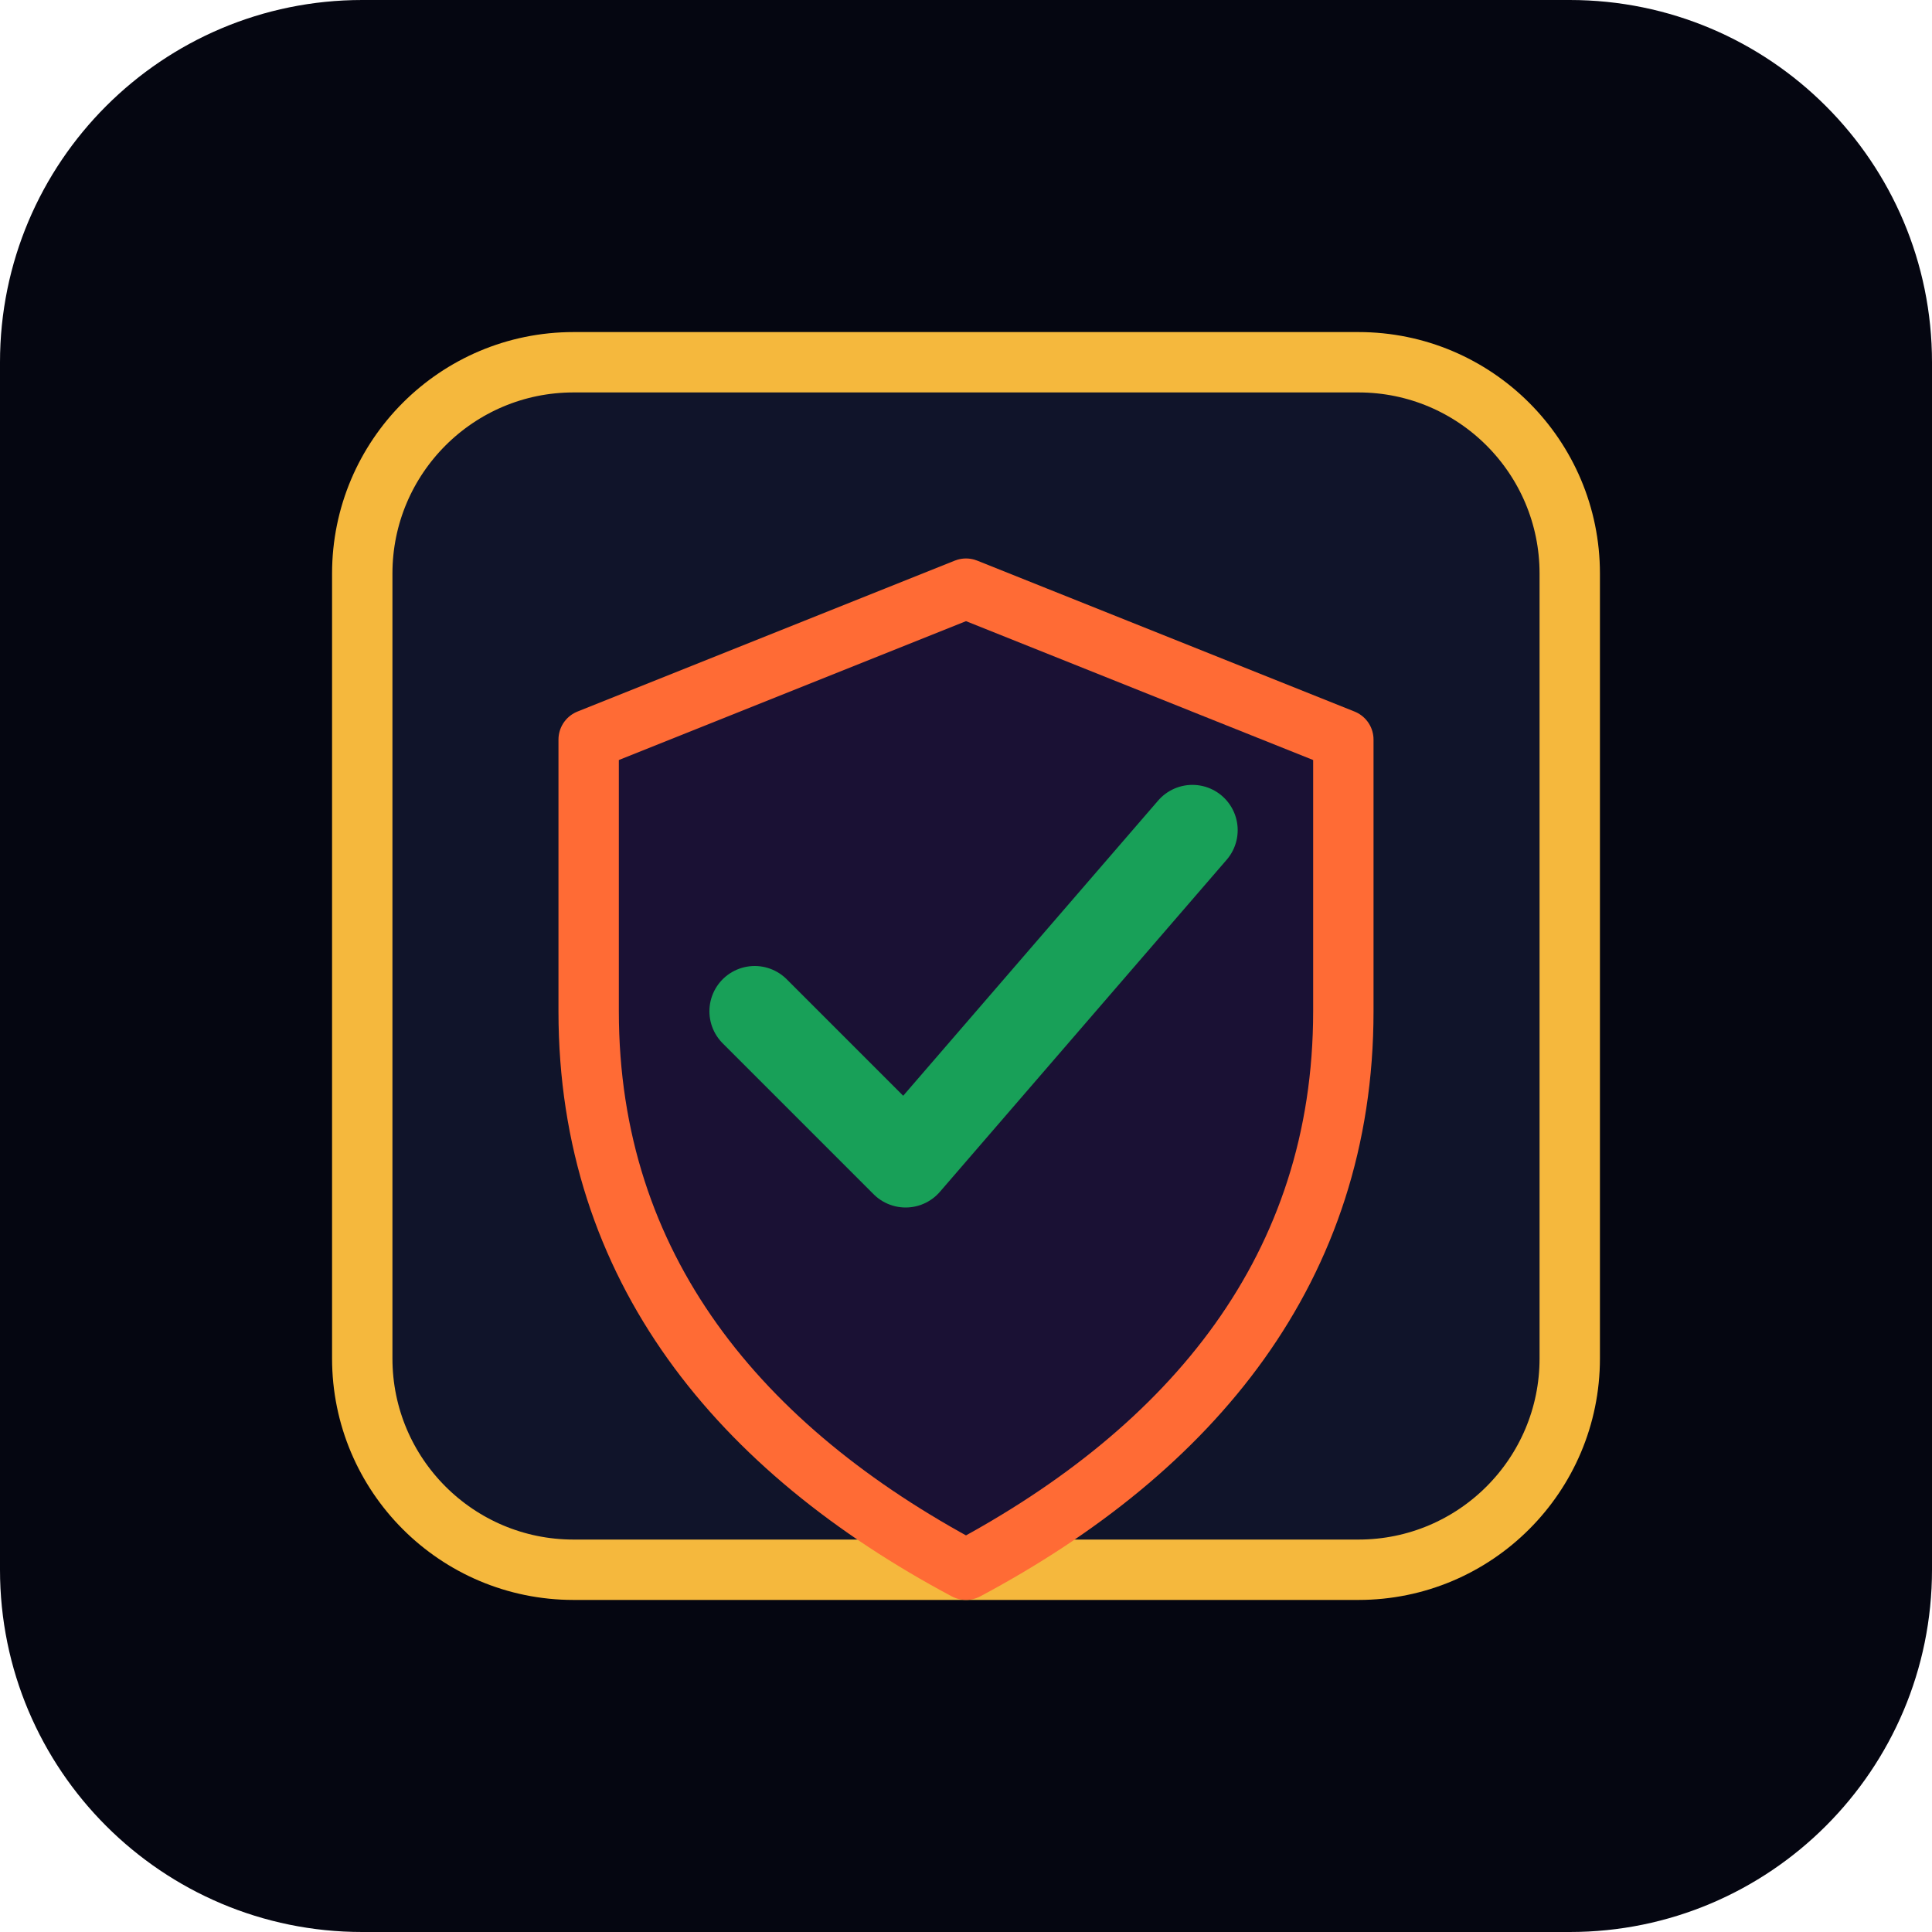
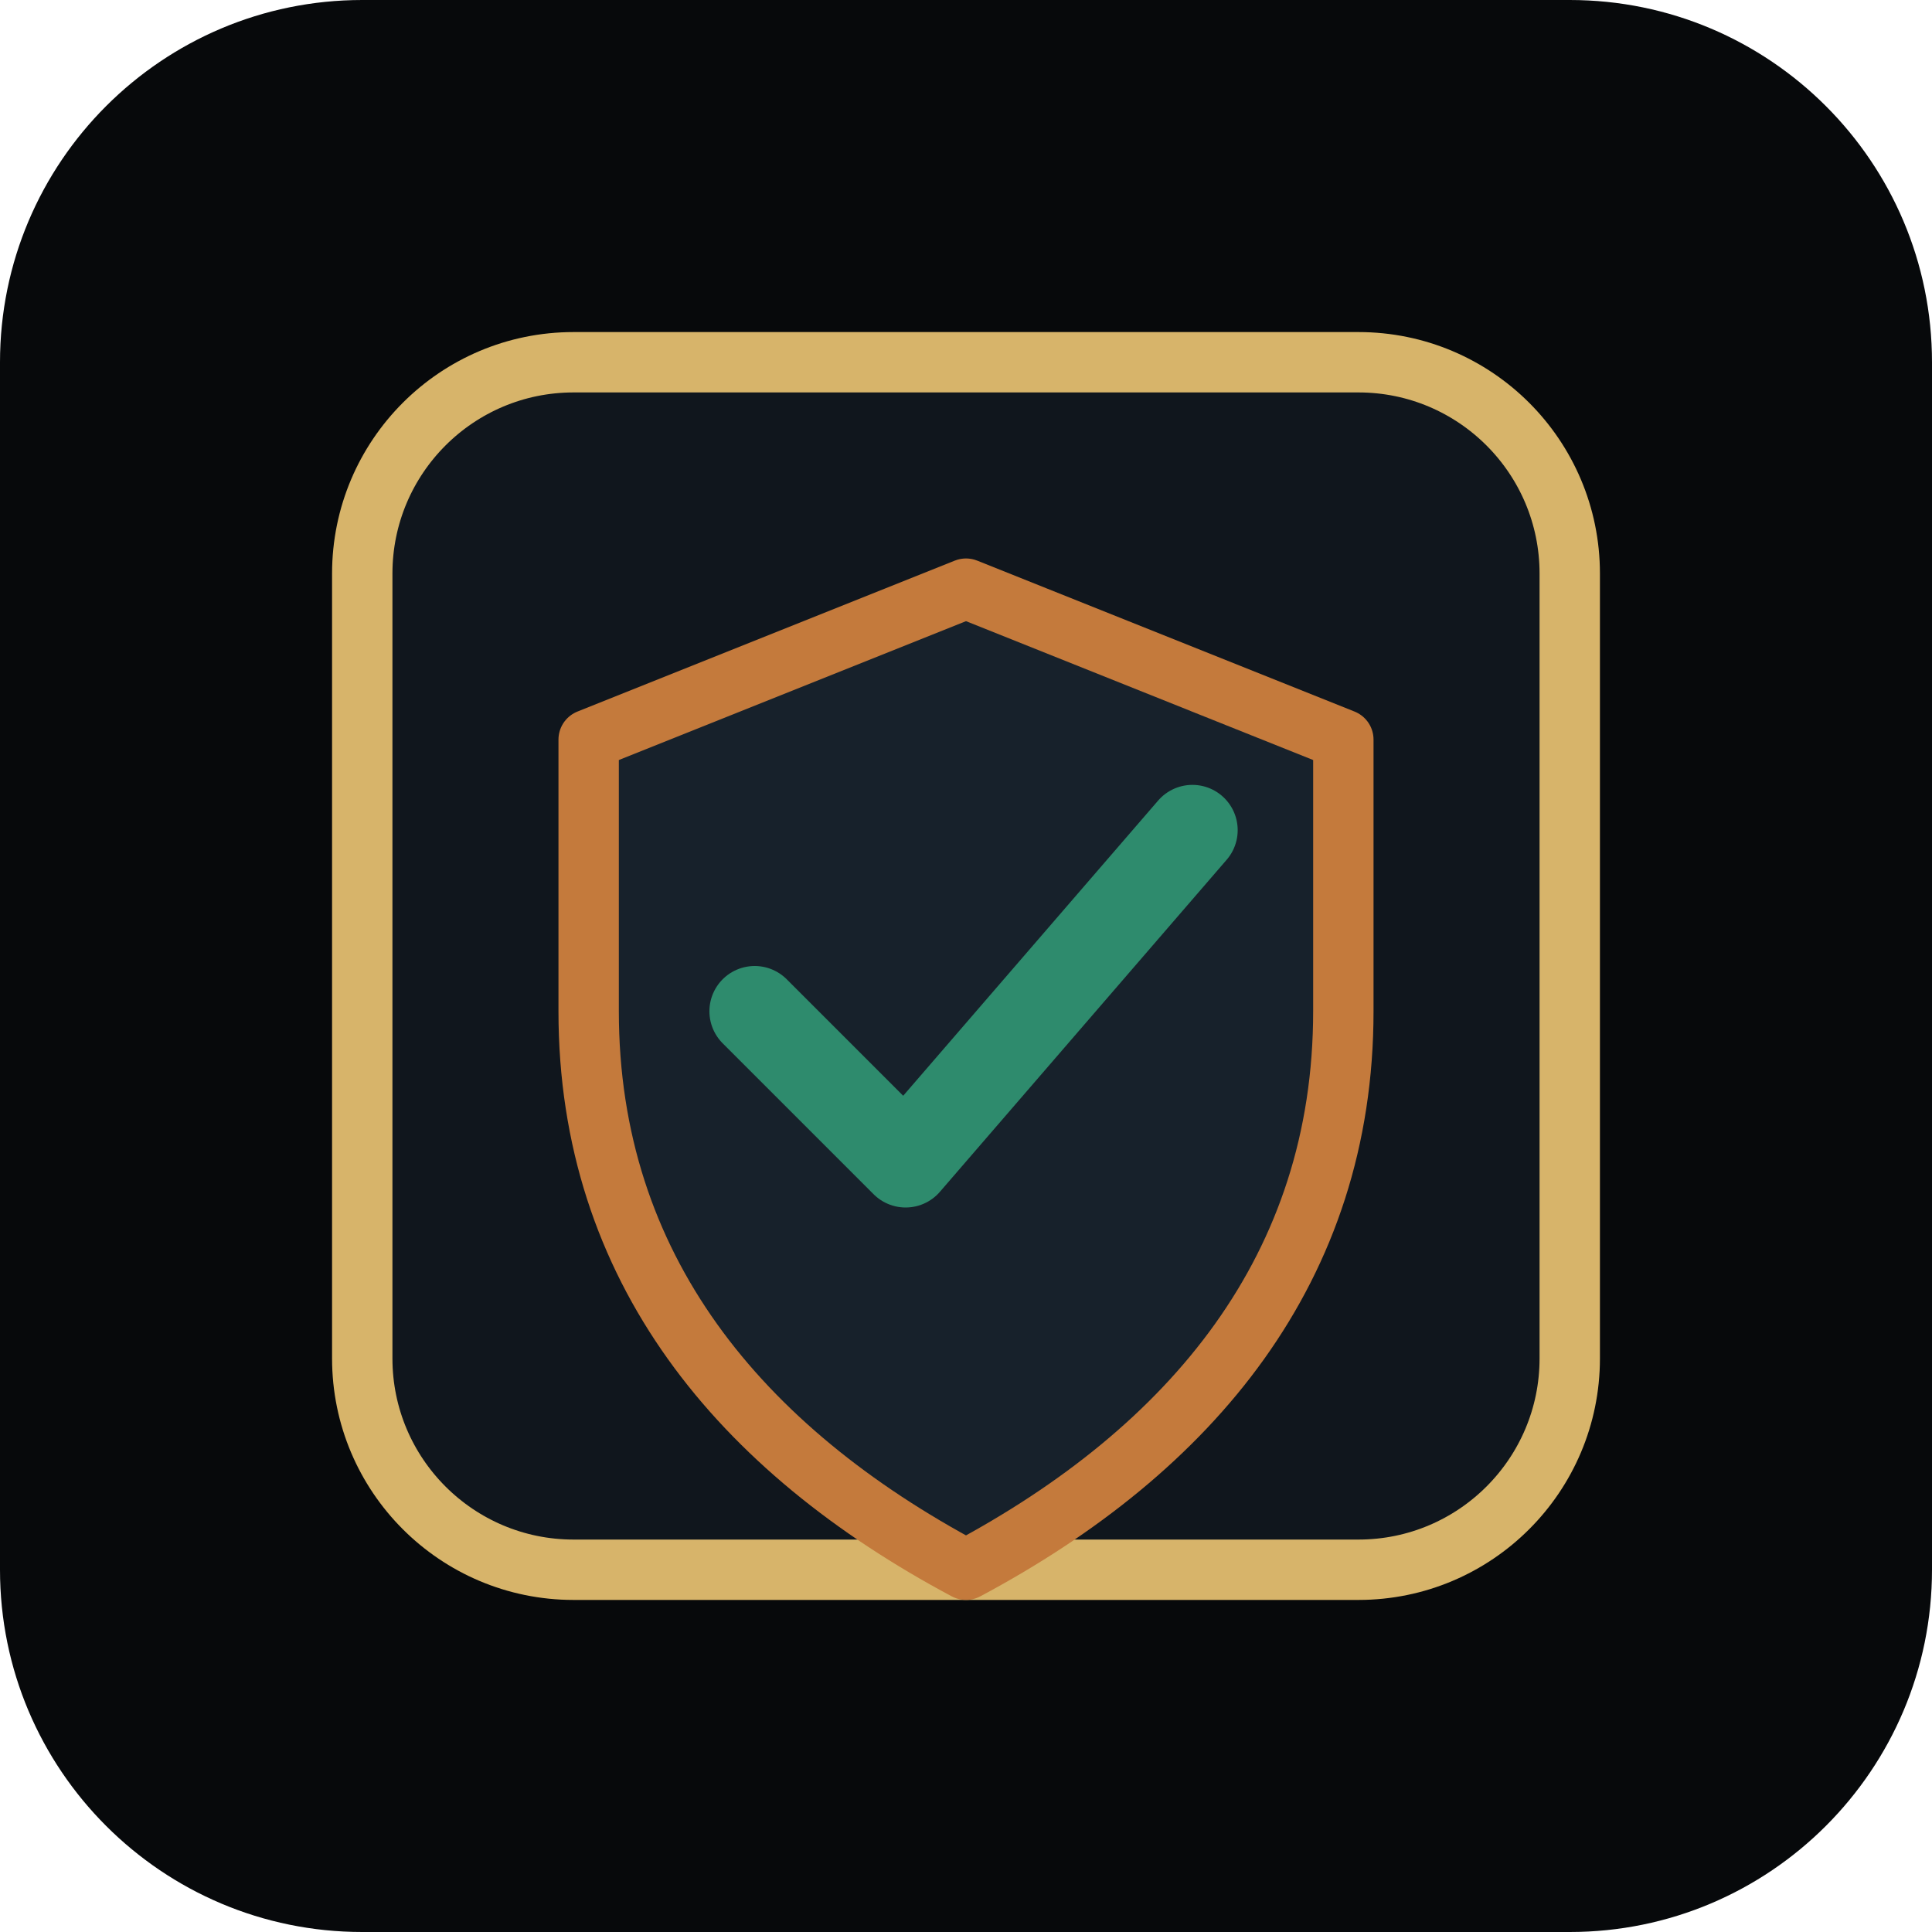
<svg xmlns="http://www.w3.org/2000/svg" viewBox="0 0 256 256" role="img" aria-labelledby="title desc">
-   <rect width="256" height="256" rx="48" fill="#050611" />
-   <rect x="48" y="48" width="160" height="160" rx="28" fill="#10142a" stroke="#f5b83d" stroke-width="8" />
-   <path d="M128 78l50 20v36c0 34-20 58-50 74-30-16-50-40-50-74V98z" fill="#1a1134" stroke="#ff6b35" stroke-width="8" stroke-linejoin="round" />
-   <path d="M100 134l20 20 38-44" fill="none" stroke="#18a058" stroke-width="12" stroke-linecap="round" stroke-linejoin="round" />
+   <rect width="256" height="256" rx="48" fill="#07090b" />
+   <rect x="48" y="48" width="160" height="160" rx="28" fill="#10161d" stroke="#d7b46a" stroke-width="8" />
+   <path d="M128 78l50 20v36c0 34-20 58-50 74-30-16-50-40-50-74V98z" fill="#17212b" stroke="#c47a3c" stroke-width="8" stroke-linejoin="round" />
+   <path d="M100 134l20 20 38-44" fill="none" stroke="#2e8b6d" stroke-width="12" stroke-linecap="round" stroke-linejoin="round" />
</svg>
